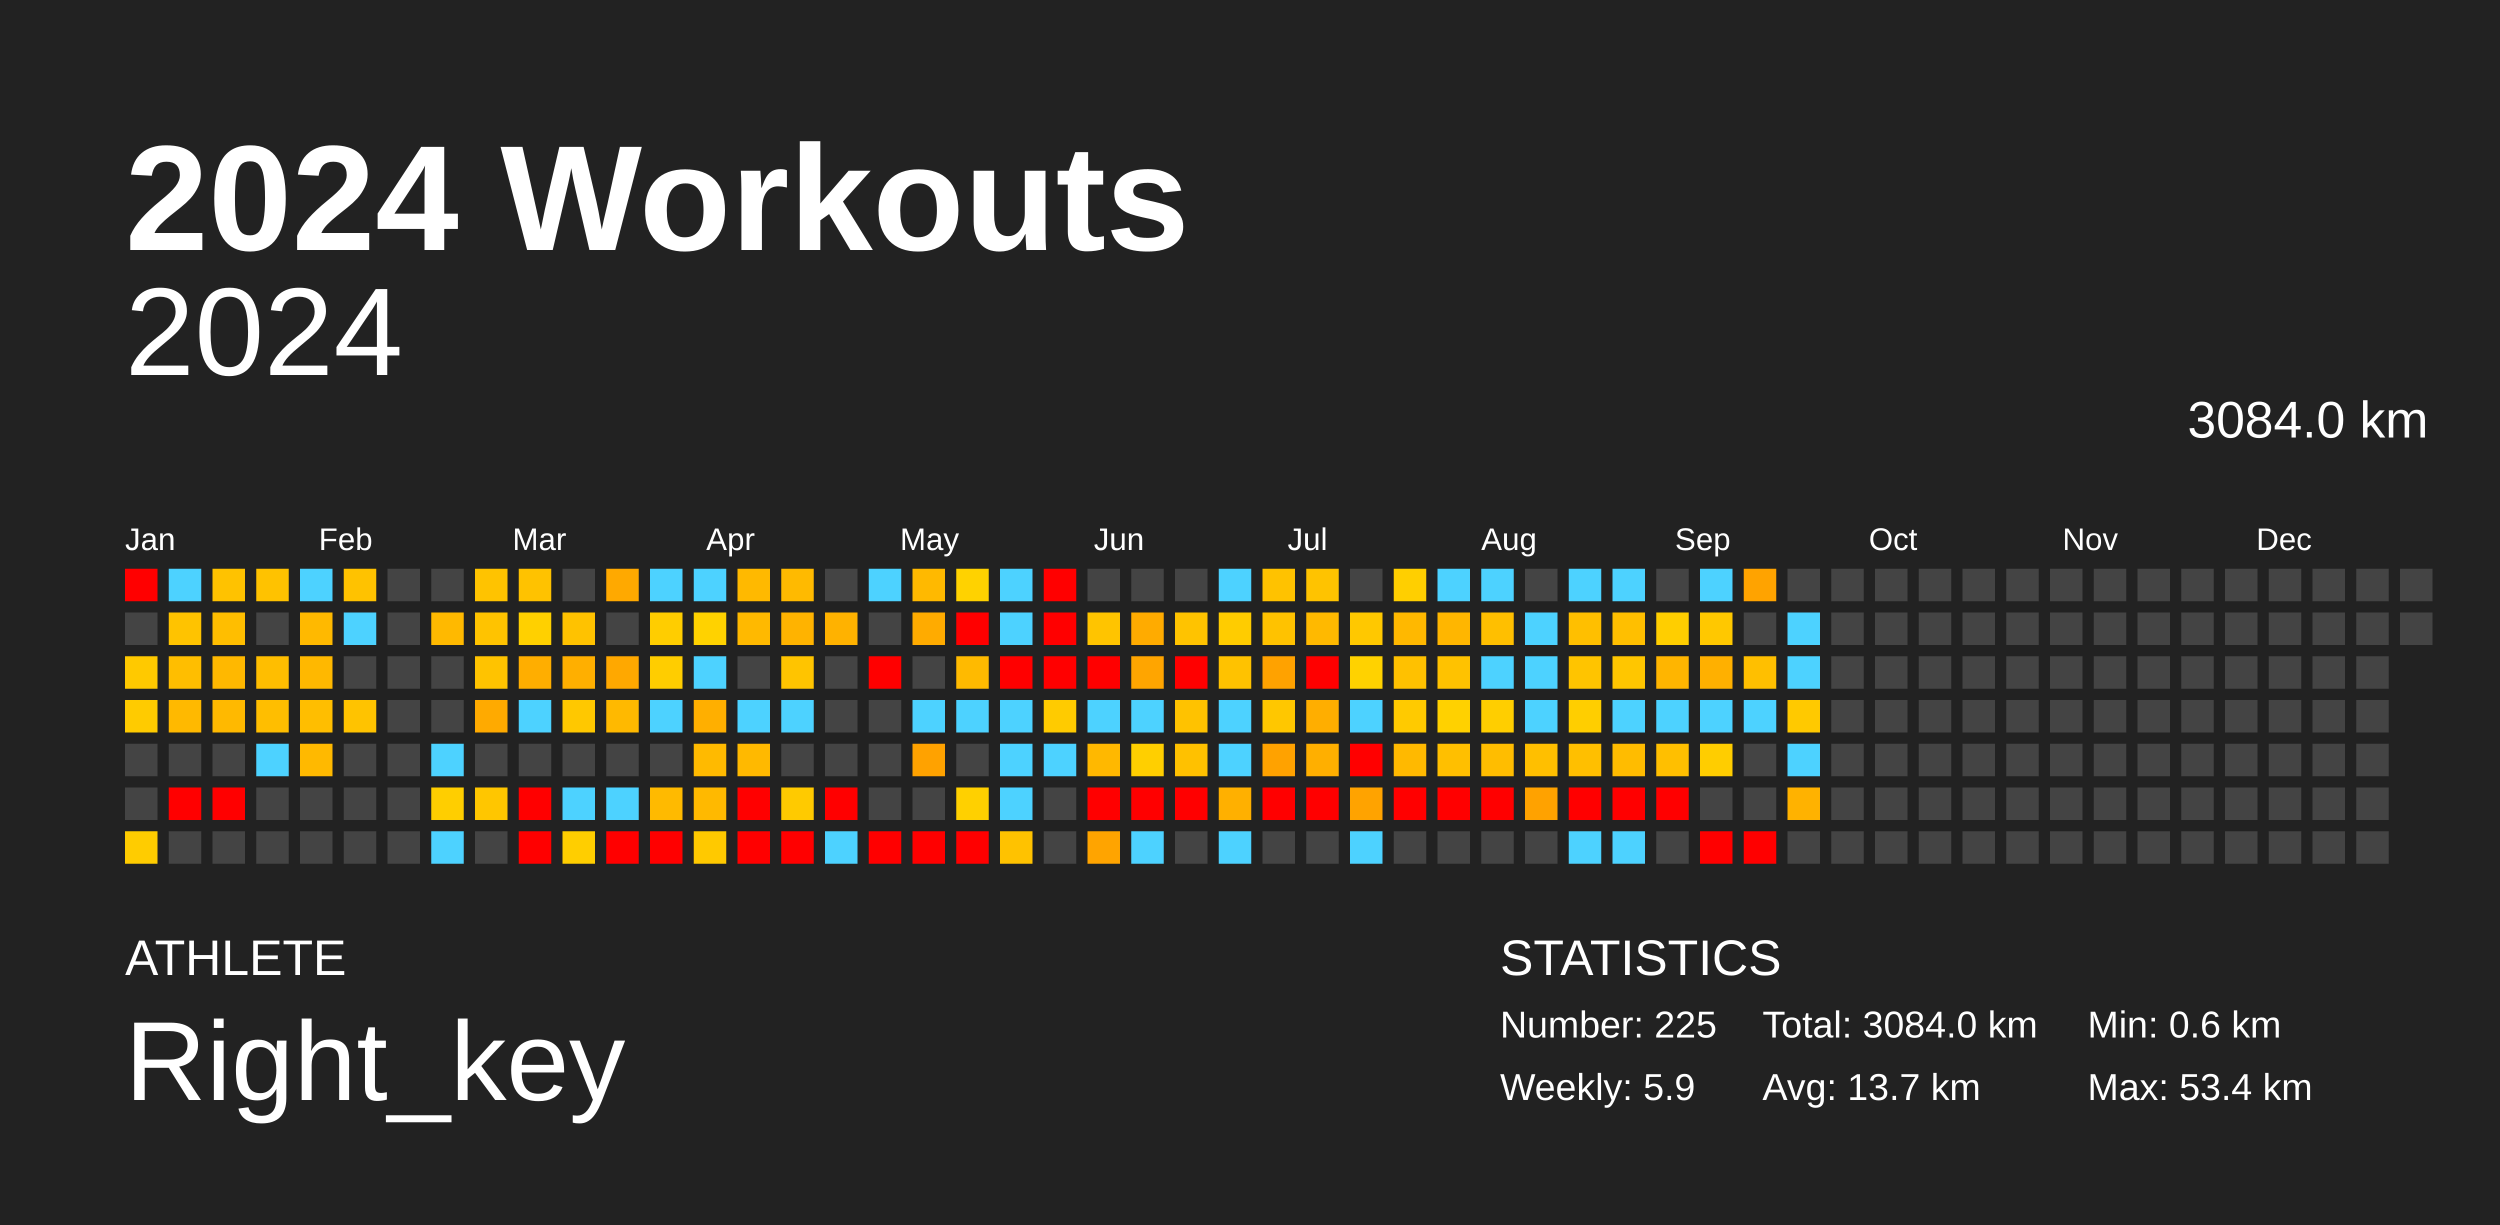
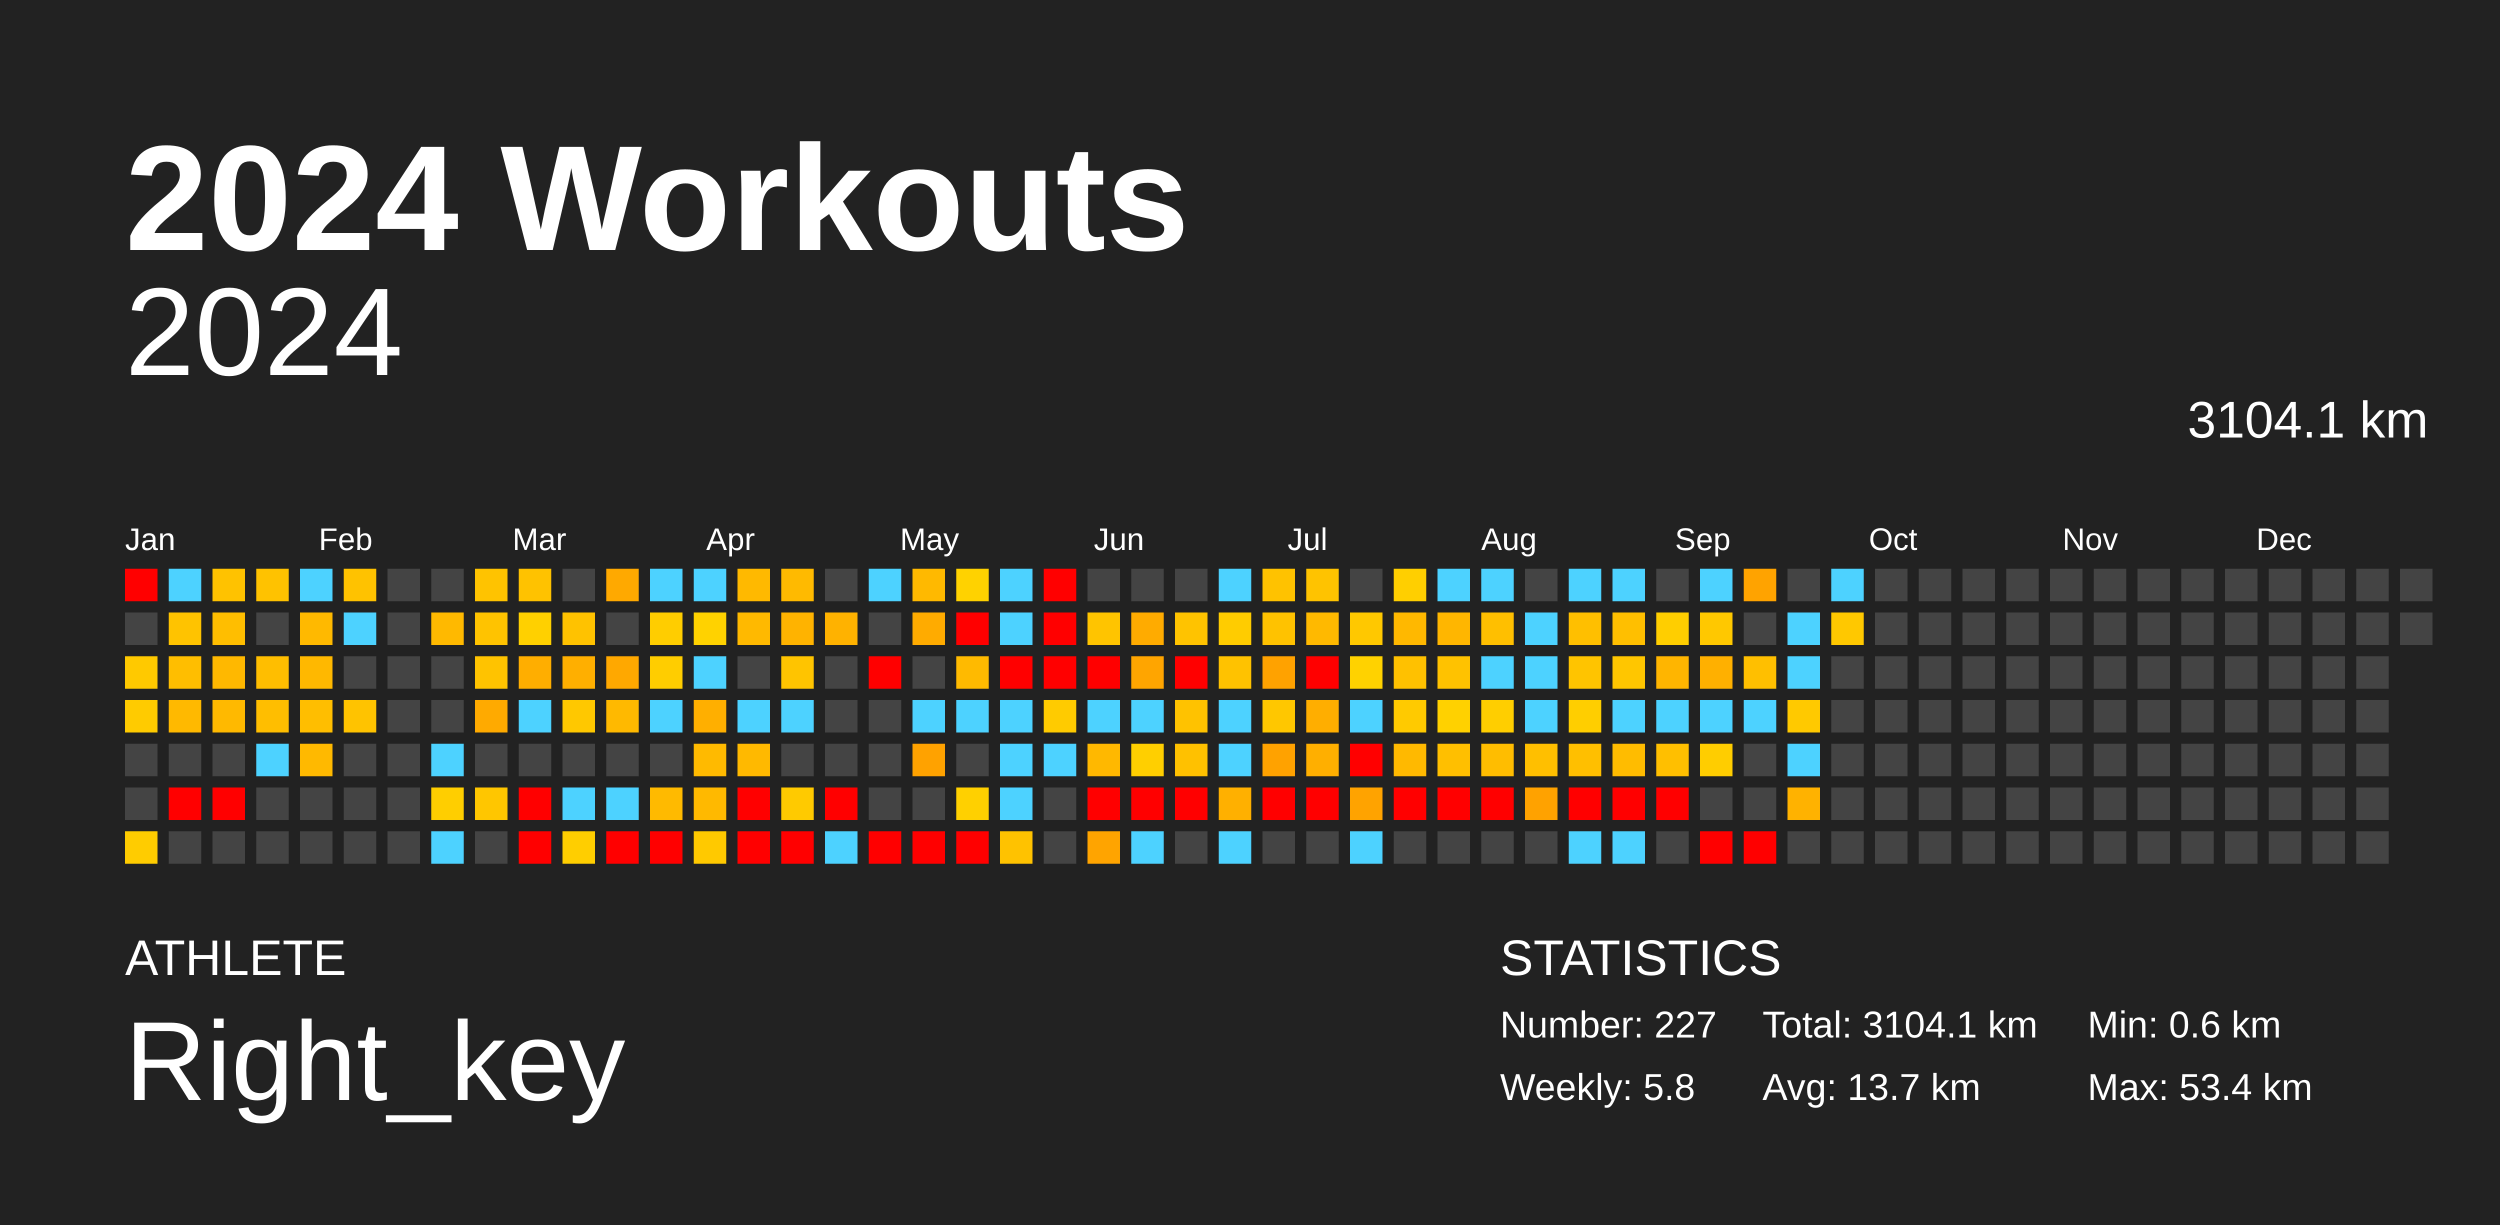
<svg xmlns="http://www.w3.org/2000/svg" baseProfile="full" height="98mm" version="1.1" viewBox="0,0,200,98" width="200mm">
  <defs />
  <rect fill="#222222" height="98" width="200" x="0" y="0" />
  <text fill="#FFFFFF" style="font-size:12px; font-family:Arial; font-weight:bold;" x="10" y="20">2024 Workouts</text>
  <text fill="#FFFFFF" style="font-size:4px; font-family:Arial" x="10" y="78">ATHLETE</text>
  <text fill="#FFFFFF" style="font-size:9px; font-family:Arial" x="10" y="88">Right_key</text>
  <text fill="#FFFFFF" style="font-size:4px; font-family:Arial" x="120" y="78">STATISTICS</text>
-   <text fill="#FFFFFF" style="font-size:3px; font-family:Arial" x="120" y="83">Number: 225</text>
-   <text fill="#FFFFFF" style="font-size:3px; font-family:Arial" x="120" y="88">Weekly: 5.9</text>
-   <text fill="#FFFFFF" style="font-size:3px; font-family:Arial" x="141" y="83">Total: 3084.0 km</text>
+   <text fill="#FFFFFF" style="font-size:3px; font-family:Arial" x="120" y="83">Number: 227</text>
+   <text fill="#FFFFFF" style="font-size:3px; font-family:Arial" x="120" y="88">Weekly: 5.8</text>
+   <text fill="#FFFFFF" style="font-size:3px; font-family:Arial" x="141" y="83">Total: 3104.1 km</text>
  <text fill="#FFFFFF" style="font-size:3px; font-family:Arial" x="141" y="88">Avg: 13.7 km</text>
  <text fill="#FFFFFF" style="font-size:3px; font-family:Arial" x="167" y="83">Min: 0.6 km</text>
  <text fill="#FFFFFF" style="font-size:3px; font-family:Arial" x="167" y="88">Max: 53.4 km</text>
  <text alignment-baseline="hanging" fill="#FFFFFF" style="font-size:10.0px; font-family:Arial;" x="10" y="30">2024</text>
-   <text alignment-baseline="hanging" fill="#FFFFFF" style="font-size:4.125px; font-family:Arial;" x="175" y="35">3084.0 km</text>
+   <text alignment-baseline="hanging" fill="#FFFFFF" style="font-size:4.125px; font-family:Arial;" x="175" y="35">3104.1 km</text>
  <text fill="#FFFFFF" style="font-size:2.5px; font-family:Arial" x="10.0" y="44">Jan</text>
  <text fill="#FFFFFF" style="font-size:2.5px; font-family:Arial" x="25.5" y="44">Feb</text>
  <text fill="#FFFFFF" style="font-size:2.5px; font-family:Arial" x="41.0" y="44">Mar</text>
  <text fill="#FFFFFF" style="font-size:2.5px; font-family:Arial" x="56.5" y="44">Apr</text>
  <text fill="#FFFFFF" style="font-size:2.5px; font-family:Arial" x="72.0" y="44">May</text>
  <text fill="#FFFFFF" style="font-size:2.5px; font-family:Arial" x="87.5" y="44">Jun</text>
  <text fill="#FFFFFF" style="font-size:2.5px; font-family:Arial" x="103.0" y="44">Jul</text>
  <text fill="#FFFFFF" style="font-size:2.5px; font-family:Arial" x="118.5" y="44">Aug</text>
  <text fill="#FFFFFF" style="font-size:2.5px; font-family:Arial" x="134.0" y="44">Sep</text>
  <text fill="#FFFFFF" style="font-size:2.5px; font-family:Arial" x="149.5" y="44">Oct</text>
  <text fill="#FFFFFF" style="font-size:2.5px; font-family:Arial" x="165.0" y="44">Nov</text>
  <text fill="#FFFFFF" style="font-size:2.5px; font-family:Arial" x="180.5" y="44">Dec</text>
  <rect fill="red" height="2.6" width="2.6" x="10.0" y="45.5" />
  <rect fill="#444444" height="2.6" width="2.6" x="10.0" y="49.0" />
  <rect fill="#ffc900" height="2.6" width="2.6" x="10.0" y="52.5" />
  <rect fill="#ffcb00" height="2.6" width="2.6" x="10.0" y="56.0" />
  <rect fill="#444444" height="2.6" width="2.6" x="10.0" y="59.5" />
  <rect fill="#444444" height="2.6" width="2.6" x="10.0" y="63.0" />
  <rect fill="#ffcc00" height="2.6" width="2.6" x="10.0" y="66.5" />
  <rect fill="#4dd2ff" height="2.6" width="2.6" x="13.5" y="45.5" />
  <rect fill="#ffc300" height="2.6" width="2.6" x="13.5" y="49.0" />
  <rect fill="#ffbe00" height="2.6" width="2.6" x="13.5" y="52.5" />
  <rect fill="#ffb900" height="2.6" width="2.6" x="13.5" y="56.0" />
  <rect fill="#444444" height="2.6" width="2.6" x="13.5" y="59.5" />
  <rect fill="red" height="2.6" width="2.6" x="13.5" y="63.0" />
  <rect fill="#444444" height="2.6" width="2.6" x="13.5" y="66.5" />
  <rect fill="#ffc200" height="2.6" width="2.6" x="17.0" y="45.5" />
  <rect fill="#ffbe00" height="2.6" width="2.6" x="17.0" y="49.0" />
  <rect fill="#ffb800" height="2.6" width="2.6" x="17.0" y="52.5" />
  <rect fill="#ffb900" height="2.6" width="2.6" x="17.0" y="56.0" />
  <rect fill="#444444" height="2.6" width="2.6" x="17.0" y="59.5" />
  <rect fill="red" height="2.6" width="2.6" x="17.0" y="63.0" />
  <rect fill="#444444" height="2.6" width="2.6" x="17.0" y="66.5" />
  <rect fill="#ffc200" height="2.6" width="2.6" x="20.5" y="45.5" />
  <rect fill="#444444" height="2.6" width="2.6" x="20.5" y="49.0" />
  <rect fill="#ffbe00" height="2.6" width="2.6" x="20.5" y="52.5" />
  <rect fill="#ffbe00" height="2.6" width="2.6" x="20.5" y="56.0" />
  <rect fill="#4dd2ff" height="2.6" width="2.6" x="20.5" y="59.5" />
  <rect fill="#444444" height="2.6" width="2.6" x="20.5" y="63.0" />
  <rect fill="#444444" height="2.6" width="2.6" x="20.5" y="66.5" />
  <rect fill="#4dd2ff" height="2.6" width="2.6" x="24.0" y="45.5" />
  <rect fill="#ffb900" height="2.6" width="2.6" x="24.0" y="49.0" />
  <rect fill="#ffb800" height="2.6" width="2.6" x="24.0" y="52.5" />
  <rect fill="#ffbe00" height="2.6" width="2.6" x="24.0" y="56.0" />
  <rect fill="#ffb900" height="2.6" width="2.6" x="24.0" y="59.5" />
  <rect fill="#444444" height="2.6" width="2.6" x="24.0" y="63.0" />
  <rect fill="#444444" height="2.6" width="2.6" x="24.0" y="66.5" />
  <rect fill="#ffc200" height="2.6" width="2.6" x="27.5" y="45.5" />
  <rect fill="#4dd2ff" height="2.6" width="2.6" x="27.5" y="49.0" />
  <rect fill="#444444" height="2.6" width="2.6" x="27.5" y="52.5" />
  <rect fill="#ffc300" height="2.6" width="2.6" x="27.5" y="56.0" />
  <rect fill="#444444" height="2.6" width="2.6" x="27.5" y="59.5" />
  <rect fill="#444444" height="2.6" width="2.6" x="27.5" y="63.0" />
  <rect fill="#444444" height="2.6" width="2.6" x="27.5" y="66.5" />
  <rect fill="#444444" height="2.6" width="2.6" x="31.0" y="45.5" />
  <rect fill="#444444" height="2.6" width="2.6" x="31.0" y="49.0" />
  <rect fill="#444444" height="2.6" width="2.6" x="31.0" y="52.5" />
  <rect fill="#444444" height="2.6" width="2.6" x="31.0" y="56.0" />
  <rect fill="#444444" height="2.6" width="2.6" x="31.0" y="59.5" />
  <rect fill="#444444" height="2.6" width="2.6" x="31.0" y="63.0" />
  <rect fill="#444444" height="2.6" width="2.6" x="31.0" y="66.5" />
  <rect fill="#444444" height="2.6" width="2.6" x="34.5" y="45.5" />
  <rect fill="#ffb900" height="2.6" width="2.6" x="34.5" y="49.0" />
  <rect fill="#444444" height="2.6" width="2.6" x="34.5" y="52.5" />
  <rect fill="#444444" height="2.6" width="2.6" x="34.5" y="56.0" />
  <rect fill="#4dd2ff" height="2.6" width="2.6" x="34.5" y="59.5" />
  <rect fill="#ffce00" height="2.6" width="2.6" x="34.5" y="63.0" />
  <rect fill="#4dd2ff" height="2.6" width="2.6" x="34.5" y="66.5" />
  <rect fill="#ffc300" height="2.6" width="2.6" x="38.0" y="45.5" />
  <rect fill="#ffc300" height="2.6" width="2.6" x="38.0" y="49.0" />
  <rect fill="#ffc300" height="2.6" width="2.6" x="38.0" y="52.5" />
  <rect fill="#ffaa00" height="2.6" width="2.6" x="38.0" y="56.0" />
  <rect fill="#444444" height="2.6" width="2.6" x="38.0" y="59.5" />
  <rect fill="#ffc600" height="2.6" width="2.6" x="38.0" y="63.0" />
  <rect fill="#444444" height="2.6" width="2.6" x="38.0" y="66.5" />
  <rect fill="#ffc200" height="2.6" width="2.6" x="41.5" y="45.5" />
  <rect fill="#ffd000" height="2.6" width="2.6" x="41.5" y="49.0" />
  <rect fill="#ffae00" height="2.6" width="2.6" x="41.5" y="52.5" />
  <rect fill="#4dd2ff" height="2.6" width="2.6" x="41.5" y="56.0" />
  <rect fill="#444444" height="2.6" width="2.6" x="41.5" y="59.5" />
  <rect fill="red" height="2.6" width="2.6" x="41.5" y="63.0" />
  <rect fill="red" height="2.6" width="2.6" x="41.5" y="66.5" />
  <rect fill="#444444" height="2.6" width="2.6" x="45.0" y="45.5" />
  <rect fill="#ffc200" height="2.6" width="2.6" x="45.0" y="49.0" />
  <rect fill="#ffaf00" height="2.6" width="2.6" x="45.0" y="52.5" />
  <rect fill="#ffc800" height="2.6" width="2.6" x="45.0" y="56.0" />
  <rect fill="#444444" height="2.6" width="2.6" x="45.0" y="59.5" />
  <rect fill="#4dd2ff" height="2.6" width="2.6" x="45.0" y="63.0" />
  <rect fill="#ffce00" height="2.6" width="2.6" x="45.0" y="66.5" />
  <rect fill="#ffa900" height="2.6" width="2.6" x="48.5" y="45.5" />
  <rect fill="#444444" height="2.6" width="2.6" x="48.5" y="49.0" />
  <rect fill="#ffa800" height="2.6" width="2.6" x="48.5" y="52.5" />
  <rect fill="#ffb900" height="2.6" width="2.6" x="48.5" y="56.0" />
  <rect fill="#444444" height="2.6" width="2.6" x="48.5" y="59.5" />
  <rect fill="#4dd2ff" height="2.6" width="2.6" x="48.5" y="63.0" />
  <rect fill="red" height="2.6" width="2.6" x="48.5" y="66.5" />
  <rect fill="#4dd2ff" height="2.6" width="2.6" x="52.0" y="45.5" />
  <rect fill="#ffcd00" height="2.6" width="2.6" x="52.0" y="49.0" />
  <rect fill="#ffcd00" height="2.6" width="2.6" x="52.0" y="52.5" />
  <rect fill="#4dd2ff" height="2.6" width="2.6" x="52.0" y="56.0" />
  <rect fill="#444444" height="2.6" width="2.6" x="52.0" y="59.5" />
  <rect fill="#ffba00" height="2.6" width="2.6" x="52.0" y="63.0" />
  <rect fill="red" height="2.6" width="2.6" x="52.0" y="66.5" />
  <rect fill="#4dd2ff" height="2.6" width="2.6" x="55.5" y="45.5" />
  <rect fill="#ffd200" height="2.6" width="2.6" x="55.5" y="49.0" />
  <rect fill="#4dd2ff" height="2.6" width="2.6" x="55.5" y="52.5" />
  <rect fill="#ffaf00" height="2.6" width="2.6" x="55.5" y="56.0" />
  <rect fill="#ffba00" height="2.6" width="2.6" x="55.5" y="59.5" />
  <rect fill="#ffb900" height="2.6" width="2.6" x="55.5" y="63.0" />
  <rect fill="#ffc900" height="2.6" width="2.6" x="55.5" y="66.5" />
  <rect fill="#ffb900" height="2.6" width="2.6" x="59.0" y="45.5" />
  <rect fill="#ffb900" height="2.6" width="2.6" x="59.0" y="49.0" />
  <rect fill="#444444" height="2.6" width="2.6" x="59.0" y="52.5" />
  <rect fill="#4dd2ff" height="2.6" width="2.6" x="59.0" y="56.0" />
  <rect fill="#ffb900" height="2.6" width="2.6" x="59.0" y="59.5" />
  <rect fill="red" height="2.6" width="2.6" x="59.0" y="63.0" />
  <rect fill="red" height="2.6" width="2.6" x="59.0" y="66.5" />
  <rect fill="#ffba00" height="2.6" width="2.6" x="62.5" y="45.5" />
  <rect fill="#ffb300" height="2.6" width="2.6" x="62.5" y="49.0" />
  <rect fill="#ffc400" height="2.6" width="2.6" x="62.5" y="52.5" />
  <rect fill="#4dd2ff" height="2.6" width="2.6" x="62.5" y="56.0" />
  <rect fill="#444444" height="2.6" width="2.6" x="62.5" y="59.5" />
  <rect fill="#ffca00" height="2.6" width="2.6" x="62.5" y="63.0" />
  <rect fill="red" height="2.6" width="2.6" x="62.5" y="66.5" />
  <rect fill="#444444" height="2.6" width="2.6" x="66.0" y="45.5" />
  <rect fill="#ffb200" height="2.6" width="2.6" x="66.0" y="49.0" />
  <rect fill="#444444" height="2.6" width="2.6" x="66.0" y="52.5" />
  <rect fill="#444444" height="2.6" width="2.6" x="66.0" y="56.0" />
  <rect fill="#444444" height="2.6" width="2.6" x="66.0" y="59.5" />
  <rect fill="red" height="2.6" width="2.6" x="66.0" y="63.0" />
  <rect fill="#4dd2ff" height="2.6" width="2.6" x="66.0" y="66.5" />
  <rect fill="#4dd2ff" height="2.6" width="2.6" x="69.5" y="45.5" />
  <rect fill="#444444" height="2.6" width="2.6" x="69.5" y="49.0" />
  <rect fill="red" height="2.6" width="2.6" x="69.5" y="52.5" />
  <rect fill="#444444" height="2.6" width="2.6" x="69.5" y="56.0" />
  <rect fill="#444444" height="2.6" width="2.6" x="69.5" y="59.5" />
  <rect fill="#444444" height="2.6" width="2.6" x="69.5" y="63.0" />
  <rect fill="red" height="2.6" width="2.6" x="69.5" y="66.5" />
  <rect fill="#ffb900" height="2.6" width="2.6" x="73.0" y="45.5" />
  <rect fill="#ffab00" height="2.6" width="2.6" x="73.0" y="49.0" />
  <rect fill="#444444" height="2.6" width="2.6" x="73.0" y="52.5" />
  <rect fill="#4dd2ff" height="2.6" width="2.6" x="73.0" y="56.0" />
  <rect fill="#ffa200" height="2.6" width="2.6" x="73.0" y="59.5" />
  <rect fill="#444444" height="2.6" width="2.6" x="73.0" y="63.0" />
  <rect fill="red" height="2.6" width="2.6" x="73.0" y="66.5" />
  <rect fill="#ffd200" height="2.6" width="2.6" x="76.5" y="45.5" />
  <rect fill="red" height="2.6" width="2.6" x="76.5" y="49.0" />
  <rect fill="#ffba00" height="2.6" width="2.6" x="76.5" y="52.5" />
  <rect fill="#4dd2ff" height="2.6" width="2.6" x="76.5" y="56.0" />
  <rect fill="#444444" height="2.6" width="2.6" x="76.5" y="59.5" />
  <rect fill="#ffd000" height="2.6" width="2.6" x="76.5" y="63.0" />
  <rect fill="red" height="2.6" width="2.6" x="76.5" y="66.5" />
  <rect fill="#4dd2ff" height="2.6" width="2.6" x="80.0" y="45.5" />
  <rect fill="#4dd2ff" height="2.6" width="2.6" x="80.0" y="49.0" />
  <rect fill="red" height="2.6" width="2.6" x="80.0" y="52.5" />
  <rect fill="#4dd2ff" height="2.6" width="2.6" x="80.0" y="56.0" />
  <rect fill="#4dd2ff" height="2.6" width="2.6" x="80.0" y="59.5" />
  <rect fill="#4dd2ff" height="2.6" width="2.6" x="80.0" y="63.0" />
  <rect fill="#ffc200" height="2.6" width="2.6" x="80.0" y="66.5" />
  <rect fill="red" height="2.6" width="2.6" x="83.5" y="45.5" />
  <rect fill="red" height="2.6" width="2.6" x="83.5" y="49.0" />
  <rect fill="red" height="2.6" width="2.6" x="83.5" y="52.5" />
  <rect fill="#ffcb00" height="2.6" width="2.6" x="83.5" y="56.0" />
  <rect fill="#4dd2ff" height="2.6" width="2.6" x="83.5" y="59.5" />
  <rect fill="#444444" height="2.6" width="2.6" x="83.5" y="63.0" />
  <rect fill="#444444" height="2.6" width="2.6" x="83.5" y="66.5" />
  <rect fill="#444444" height="2.6" width="2.6" x="87.0" y="45.5" />
  <rect fill="#ffc400" height="2.6" width="2.6" x="87.0" y="49.0" />
  <rect fill="red" height="2.6" width="2.6" x="87.0" y="52.5" />
  <rect fill="#4dd2ff" height="2.6" width="2.6" x="87.0" y="56.0" />
  <rect fill="#ffb800" height="2.6" width="2.6" x="87.0" y="59.5" />
  <rect fill="red" height="2.6" width="2.6" x="87.0" y="63.0" />
  <rect fill="#ffa400" height="2.6" width="2.6" x="87.0" y="66.5" />
  <rect fill="#444444" height="2.6" width="2.6" x="90.5" y="45.5" />
  <rect fill="#ffab00" height="2.6" width="2.6" x="90.5" y="49.0" />
  <rect fill="#ffa500" height="2.6" width="2.6" x="90.5" y="52.5" />
  <rect fill="#4dd2ff" height="2.6" width="2.6" x="90.5" y="56.0" />
  <rect fill="#ffcf00" height="2.6" width="2.6" x="90.5" y="59.5" />
  <rect fill="red" height="2.6" width="2.6" x="90.5" y="63.0" />
  <rect fill="#4dd2ff" height="2.6" width="2.6" x="90.5" y="66.5" />
  <rect fill="#444444" height="2.6" width="2.6" x="94.0" y="45.5" />
  <rect fill="#ffc300" height="2.6" width="2.6" x="94.0" y="49.0" />
  <rect fill="red" height="2.6" width="2.6" x="94.0" y="52.5" />
  <rect fill="#ffc200" height="2.6" width="2.6" x="94.0" y="56.0" />
  <rect fill="#ffc100" height="2.6" width="2.6" x="94.0" y="59.5" />
  <rect fill="red" height="2.6" width="2.6" x="94.0" y="63.0" />
  <rect fill="#444444" height="2.6" width="2.6" x="94.0" y="66.5" />
  <rect fill="#4dd2ff" height="2.6" width="2.6" x="97.5" y="45.5" />
  <rect fill="#ffcc00" height="2.6" width="2.6" x="97.5" y="49.0" />
  <rect fill="#ffc200" height="2.6" width="2.6" x="97.5" y="52.5" />
  <rect fill="#4dd2ff" height="2.6" width="2.6" x="97.5" y="56.0" />
  <rect fill="#4dd2ff" height="2.6" width="2.6" x="97.5" y="59.5" />
  <rect fill="#ffb000" height="2.6" width="2.6" x="97.5" y="63.0" />
  <rect fill="#4dd2ff" height="2.6" width="2.6" x="97.5" y="66.5" />
  <rect fill="#ffc200" height="2.6" width="2.6" x="101.0" y="45.5" />
  <rect fill="#ffc200" height="2.6" width="2.6" x="101.0" y="49.0" />
  <rect fill="#ffa200" height="2.6" width="2.6" x="101.0" y="52.5" />
  <rect fill="#ffc700" height="2.6" width="2.6" x="101.0" y="56.0" />
  <rect fill="#ffa200" height="2.6" width="2.6" x="101.0" y="59.5" />
  <rect fill="red" height="2.6" width="2.6" x="101.0" y="63.0" />
  <rect fill="#444444" height="2.6" width="2.6" x="101.0" y="66.5" />
  <rect fill="#ffc300" height="2.6" width="2.6" x="104.5" y="45.5" />
  <rect fill="#ffb900" height="2.6" width="2.6" x="104.5" y="49.0" />
  <rect fill="red" height="2.6" width="2.6" x="104.5" y="52.5" />
  <rect fill="#ffae00" height="2.6" width="2.6" x="104.5" y="56.0" />
  <rect fill="#ffaf00" height="2.6" width="2.6" x="104.5" y="59.5" />
  <rect fill="red" height="2.6" width="2.6" x="104.5" y="63.0" />
  <rect fill="#444444" height="2.6" width="2.6" x="104.5" y="66.5" />
  <rect fill="#444444" height="2.6" width="2.6" x="108.0" y="45.5" />
  <rect fill="#ffc800" height="2.6" width="2.6" x="108.0" y="49.0" />
  <rect fill="#ffd200" height="2.6" width="2.6" x="108.0" y="52.5" />
  <rect fill="#4dd2ff" height="2.6" width="2.6" x="108.0" y="56.0" />
  <rect fill="red" height="2.6" width="2.6" x="108.0" y="59.5" />
  <rect fill="#ffa300" height="2.6" width="2.6" x="108.0" y="63.0" />
  <rect fill="#4dd2ff" height="2.6" width="2.6" x="108.0" y="66.5" />
  <rect fill="#ffcf00" height="2.6" width="2.6" x="111.5" y="45.5" />
  <rect fill="#ffb800" height="2.6" width="2.6" x="111.5" y="49.0" />
  <rect fill="#ffc100" height="2.6" width="2.6" x="111.5" y="52.5" />
  <rect fill="#ffca00" height="2.6" width="2.6" x="111.5" y="56.0" />
  <rect fill="#ffb900" height="2.6" width="2.6" x="111.5" y="59.5" />
  <rect fill="red" height="2.6" width="2.6" x="111.5" y="63.0" />
  <rect fill="#444444" height="2.6" width="2.6" x="111.5" y="66.5" />
  <rect fill="#4dd2ff" height="2.6" width="2.6" x="115.0" y="45.5" />
  <rect fill="#ffb600" height="2.6" width="2.6" x="115.0" y="49.0" />
  <rect fill="#ffc200" height="2.6" width="2.6" x="115.0" y="52.5" />
  <rect fill="#ffd100" height="2.6" width="2.6" x="115.0" y="56.0" />
  <rect fill="#ffbf00" height="2.6" width="2.6" x="115.0" y="59.5" />
  <rect fill="red" height="2.6" width="2.6" x="115.0" y="63.0" />
  <rect fill="#444444" height="2.6" width="2.6" x="115.0" y="66.5" />
  <rect fill="#4dd2ff" height="2.6" width="2.6" x="118.5" y="45.5" />
  <rect fill="#ffbf00" height="2.6" width="2.6" x="118.5" y="49.0" />
  <rect fill="#4dd2ff" height="2.6" width="2.6" x="118.5" y="52.5" />
  <rect fill="#ffce00" height="2.6" width="2.6" x="118.5" y="56.0" />
  <rect fill="#ffbd00" height="2.6" width="2.6" x="118.5" y="59.5" />
  <rect fill="red" height="2.6" width="2.6" x="118.5" y="63.0" />
  <rect fill="#444444" height="2.6" width="2.6" x="118.5" y="66.5" />
  <rect fill="#444444" height="2.6" width="2.6" x="122.0" y="45.5" />
  <rect fill="#4dd2ff" height="2.6" width="2.6" x="122.0" y="49.0" />
  <rect fill="#4dd2ff" height="2.6" width="2.6" x="122.0" y="52.5" />
  <rect fill="#4dd2ff" height="2.6" width="2.6" x="122.0" y="56.0" />
  <rect fill="#ffbf00" height="2.6" width="2.6" x="122.0" y="59.5" />
  <rect fill="#ffa200" height="2.6" width="2.6" x="122.0" y="63.0" />
  <rect fill="#444444" height="2.6" width="2.6" x="122.0" y="66.5" />
  <rect fill="#4dd2ff" height="2.6" width="2.6" x="125.5" y="45.5" />
  <rect fill="#ffbf00" height="2.6" width="2.6" x="125.5" y="49.0" />
  <rect fill="#ffc400" height="2.6" width="2.6" x="125.5" y="52.5" />
  <rect fill="#ffce00" height="2.6" width="2.6" x="125.5" y="56.0" />
  <rect fill="#ffbf00" height="2.6" width="2.6" x="125.5" y="59.5" />
  <rect fill="red" height="2.6" width="2.6" x="125.5" y="63.0" />
  <rect fill="#4dd2ff" height="2.6" width="2.6" x="125.5" y="66.5" />
  <rect fill="#4dd2ff" height="2.6" width="2.6" x="129.0" y="45.5" />
  <rect fill="#ffbf00" height="2.6" width="2.6" x="129.0" y="49.0" />
  <rect fill="#ffc600" height="2.6" width="2.6" x="129.0" y="52.5" />
  <rect fill="#4dd2ff" height="2.6" width="2.6" x="129.0" y="56.0" />
  <rect fill="#ffbc00" height="2.6" width="2.6" x="129.0" y="59.5" />
  <rect fill="red" height="2.6" width="2.6" x="129.0" y="63.0" />
  <rect fill="#4dd2ff" height="2.6" width="2.6" x="129.0" y="66.5" />
  <rect fill="#444444" height="2.6" width="2.6" x="132.5" y="45.5" />
  <rect fill="#ffce00" height="2.6" width="2.6" x="132.5" y="49.0" />
  <rect fill="#ffb500" height="2.6" width="2.6" x="132.5" y="52.5" />
  <rect fill="#4dd2ff" height="2.6" width="2.6" x="132.5" y="56.0" />
  <rect fill="#ffbf00" height="2.6" width="2.6" x="132.5" y="59.5" />
  <rect fill="red" height="2.6" width="2.6" x="132.5" y="63.0" />
  <rect fill="#444444" height="2.6" width="2.6" x="132.5" y="66.5" />
  <rect fill="#4dd2ff" height="2.6" width="2.6" x="136.0" y="45.5" />
  <rect fill="#ffc800" height="2.6" width="2.6" x="136.0" y="49.0" />
  <rect fill="#ffb000" height="2.6" width="2.6" x="136.0" y="52.5" />
  <rect fill="#4dd2ff" height="2.6" width="2.6" x="136.0" y="56.0" />
  <rect fill="#ffcd00" height="2.6" width="2.6" x="136.0" y="59.5" />
  <rect fill="#444444" height="2.6" width="2.6" x="136.0" y="63.0" />
  <rect fill="red" height="2.6" width="2.6" x="136.0" y="66.5" />
  <rect fill="#ffa300" height="2.6" width="2.6" x="139.5" y="45.5" />
  <rect fill="#444444" height="2.6" width="2.6" x="139.5" y="49.0" />
  <rect fill="#ffbf00" height="2.6" width="2.6" x="139.5" y="52.5" />
  <rect fill="#4dd2ff" height="2.6" width="2.6" x="139.5" y="56.0" />
  <rect fill="#444444" height="2.6" width="2.6" x="139.5" y="59.5" />
  <rect fill="#444444" height="2.6" width="2.6" x="139.5" y="63.0" />
  <rect fill="red" height="2.6" width="2.6" x="139.5" y="66.5" />
  <rect fill="#444444" height="2.6" width="2.6" x="143.0" y="45.5" />
  <rect fill="#4dd2ff" height="2.6" width="2.6" x="143.0" y="49.0" />
  <rect fill="#4dd2ff" height="2.6" width="2.6" x="143.0" y="52.5" />
  <rect fill="#ffc900" height="2.6" width="2.6" x="143.0" y="56.0" />
  <rect fill="#4dd2ff" height="2.6" width="2.6" x="143.0" y="59.5" />
  <rect fill="#ffb200" height="2.6" width="2.6" x="143.0" y="63.0" />
  <rect fill="#444444" height="2.6" width="2.6" x="143.0" y="66.5" />
-   <rect fill="#444444" height="2.6" width="2.6" x="146.5" y="45.5" />
-   <rect fill="#444444" height="2.6" width="2.6" x="146.5" y="49.0" />
+   <rect fill="#4dd2ff" height="2.6" width="2.6" x="146.5" y="45.5" />
+   <rect fill="#ffc800" height="2.6" width="2.6" x="146.5" y="49.0" />
  <rect fill="#444444" height="2.6" width="2.6" x="146.5" y="52.5" />
  <rect fill="#444444" height="2.6" width="2.6" x="146.5" y="56.0" />
  <rect fill="#444444" height="2.6" width="2.6" x="146.5" y="59.5" />
  <rect fill="#444444" height="2.6" width="2.6" x="146.5" y="63.0" />
  <rect fill="#444444" height="2.6" width="2.6" x="146.5" y="66.5" />
  <rect fill="#444444" height="2.6" width="2.6" x="150.0" y="45.5" />
  <rect fill="#444444" height="2.6" width="2.6" x="150.0" y="49.0" />
  <rect fill="#444444" height="2.6" width="2.6" x="150.0" y="52.5" />
  <rect fill="#444444" height="2.6" width="2.6" x="150.0" y="56.0" />
  <rect fill="#444444" height="2.6" width="2.6" x="150.0" y="59.5" />
  <rect fill="#444444" height="2.6" width="2.6" x="150.0" y="63.0" />
  <rect fill="#444444" height="2.6" width="2.6" x="150.0" y="66.5" />
  <rect fill="#444444" height="2.6" width="2.6" x="153.5" y="45.5" />
  <rect fill="#444444" height="2.6" width="2.6" x="153.5" y="49.0" />
  <rect fill="#444444" height="2.6" width="2.6" x="153.5" y="52.5" />
  <rect fill="#444444" height="2.6" width="2.6" x="153.5" y="56.0" />
  <rect fill="#444444" height="2.6" width="2.6" x="153.5" y="59.5" />
  <rect fill="#444444" height="2.6" width="2.6" x="153.5" y="63.0" />
  <rect fill="#444444" height="2.6" width="2.6" x="153.5" y="66.5" />
  <rect fill="#444444" height="2.6" width="2.6" x="157.0" y="45.5" />
  <rect fill="#444444" height="2.6" width="2.6" x="157.0" y="49.0" />
  <rect fill="#444444" height="2.6" width="2.6" x="157.0" y="52.5" />
  <rect fill="#444444" height="2.6" width="2.6" x="157.0" y="56.0" />
  <rect fill="#444444" height="2.6" width="2.6" x="157.0" y="59.5" />
  <rect fill="#444444" height="2.6" width="2.6" x="157.0" y="63.0" />
  <rect fill="#444444" height="2.6" width="2.6" x="157.0" y="66.5" />
  <rect fill="#444444" height="2.6" width="2.6" x="160.5" y="45.5" />
  <rect fill="#444444" height="2.6" width="2.6" x="160.5" y="49.0" />
  <rect fill="#444444" height="2.6" width="2.6" x="160.5" y="52.5" />
  <rect fill="#444444" height="2.6" width="2.6" x="160.5" y="56.0" />
  <rect fill="#444444" height="2.6" width="2.6" x="160.5" y="59.5" />
  <rect fill="#444444" height="2.6" width="2.6" x="160.5" y="63.0" />
  <rect fill="#444444" height="2.6" width="2.6" x="160.5" y="66.5" />
  <rect fill="#444444" height="2.6" width="2.6" x="164.0" y="45.5" />
  <rect fill="#444444" height="2.6" width="2.6" x="164.0" y="49.0" />
  <rect fill="#444444" height="2.6" width="2.6" x="164.0" y="52.5" />
  <rect fill="#444444" height="2.6" width="2.6" x="164.0" y="56.0" />
  <rect fill="#444444" height="2.6" width="2.6" x="164.0" y="59.5" />
  <rect fill="#444444" height="2.6" width="2.6" x="164.0" y="63.0" />
  <rect fill="#444444" height="2.6" width="2.6" x="164.0" y="66.5" />
  <rect fill="#444444" height="2.6" width="2.6" x="167.5" y="45.5" />
  <rect fill="#444444" height="2.6" width="2.6" x="167.5" y="49.0" />
  <rect fill="#444444" height="2.6" width="2.6" x="167.5" y="52.5" />
  <rect fill="#444444" height="2.6" width="2.6" x="167.5" y="56.0" />
  <rect fill="#444444" height="2.6" width="2.6" x="167.5" y="59.5" />
  <rect fill="#444444" height="2.6" width="2.6" x="167.5" y="63.0" />
  <rect fill="#444444" height="2.6" width="2.6" x="167.5" y="66.5" />
  <rect fill="#444444" height="2.6" width="2.6" x="171.0" y="45.5" />
  <rect fill="#444444" height="2.6" width="2.6" x="171.0" y="49.0" />
  <rect fill="#444444" height="2.6" width="2.6" x="171.0" y="52.5" />
  <rect fill="#444444" height="2.6" width="2.6" x="171.0" y="56.0" />
  <rect fill="#444444" height="2.6" width="2.6" x="171.0" y="59.5" />
  <rect fill="#444444" height="2.6" width="2.6" x="171.0" y="63.0" />
  <rect fill="#444444" height="2.6" width="2.6" x="171.0" y="66.5" />
  <rect fill="#444444" height="2.6" width="2.6" x="174.5" y="45.5" />
  <rect fill="#444444" height="2.6" width="2.6" x="174.5" y="49.0" />
  <rect fill="#444444" height="2.6" width="2.6" x="174.5" y="52.5" />
  <rect fill="#444444" height="2.6" width="2.6" x="174.5" y="56.0" />
  <rect fill="#444444" height="2.6" width="2.6" x="174.5" y="59.5" />
  <rect fill="#444444" height="2.6" width="2.6" x="174.5" y="63.0" />
  <rect fill="#444444" height="2.6" width="2.6" x="174.5" y="66.5" />
  <rect fill="#444444" height="2.6" width="2.6" x="178.0" y="45.5" />
  <rect fill="#444444" height="2.6" width="2.6" x="178.0" y="49.0" />
  <rect fill="#444444" height="2.6" width="2.6" x="178.0" y="52.5" />
  <rect fill="#444444" height="2.6" width="2.6" x="178.0" y="56.0" />
  <rect fill="#444444" height="2.6" width="2.6" x="178.0" y="59.5" />
  <rect fill="#444444" height="2.6" width="2.6" x="178.0" y="63.0" />
  <rect fill="#444444" height="2.6" width="2.6" x="178.0" y="66.5" />
  <rect fill="#444444" height="2.6" width="2.6" x="181.5" y="45.5" />
  <rect fill="#444444" height="2.6" width="2.6" x="181.5" y="49.0" />
  <rect fill="#444444" height="2.6" width="2.6" x="181.5" y="52.5" />
  <rect fill="#444444" height="2.6" width="2.6" x="181.5" y="56.0" />
  <rect fill="#444444" height="2.6" width="2.6" x="181.5" y="59.5" />
  <rect fill="#444444" height="2.6" width="2.6" x="181.5" y="63.0" />
  <rect fill="#444444" height="2.6" width="2.6" x="181.5" y="66.5" />
  <rect fill="#444444" height="2.6" width="2.6" x="185.0" y="45.5" />
  <rect fill="#444444" height="2.6" width="2.6" x="185.0" y="49.0" />
  <rect fill="#444444" height="2.6" width="2.6" x="185.0" y="52.5" />
  <rect fill="#444444" height="2.6" width="2.6" x="185.0" y="56.0" />
  <rect fill="#444444" height="2.6" width="2.6" x="185.0" y="59.5" />
  <rect fill="#444444" height="2.6" width="2.6" x="185.0" y="63.0" />
  <rect fill="#444444" height="2.6" width="2.6" x="185.0" y="66.5" />
  <rect fill="#444444" height="2.6" width="2.6" x="188.5" y="45.5" />
  <rect fill="#444444" height="2.6" width="2.6" x="188.5" y="49.0" />
  <rect fill="#444444" height="2.6" width="2.6" x="188.5" y="52.5" />
  <rect fill="#444444" height="2.6" width="2.6" x="188.5" y="56.0" />
  <rect fill="#444444" height="2.6" width="2.6" x="188.5" y="59.5" />
  <rect fill="#444444" height="2.6" width="2.6" x="188.5" y="63.0" />
  <rect fill="#444444" height="2.6" width="2.6" x="188.5" y="66.5" />
  <rect fill="#444444" height="2.6" width="2.6" x="192.0" y="45.5" />
  <rect fill="#444444" height="2.6" width="2.6" x="192.0" y="49.0" />
</svg>
